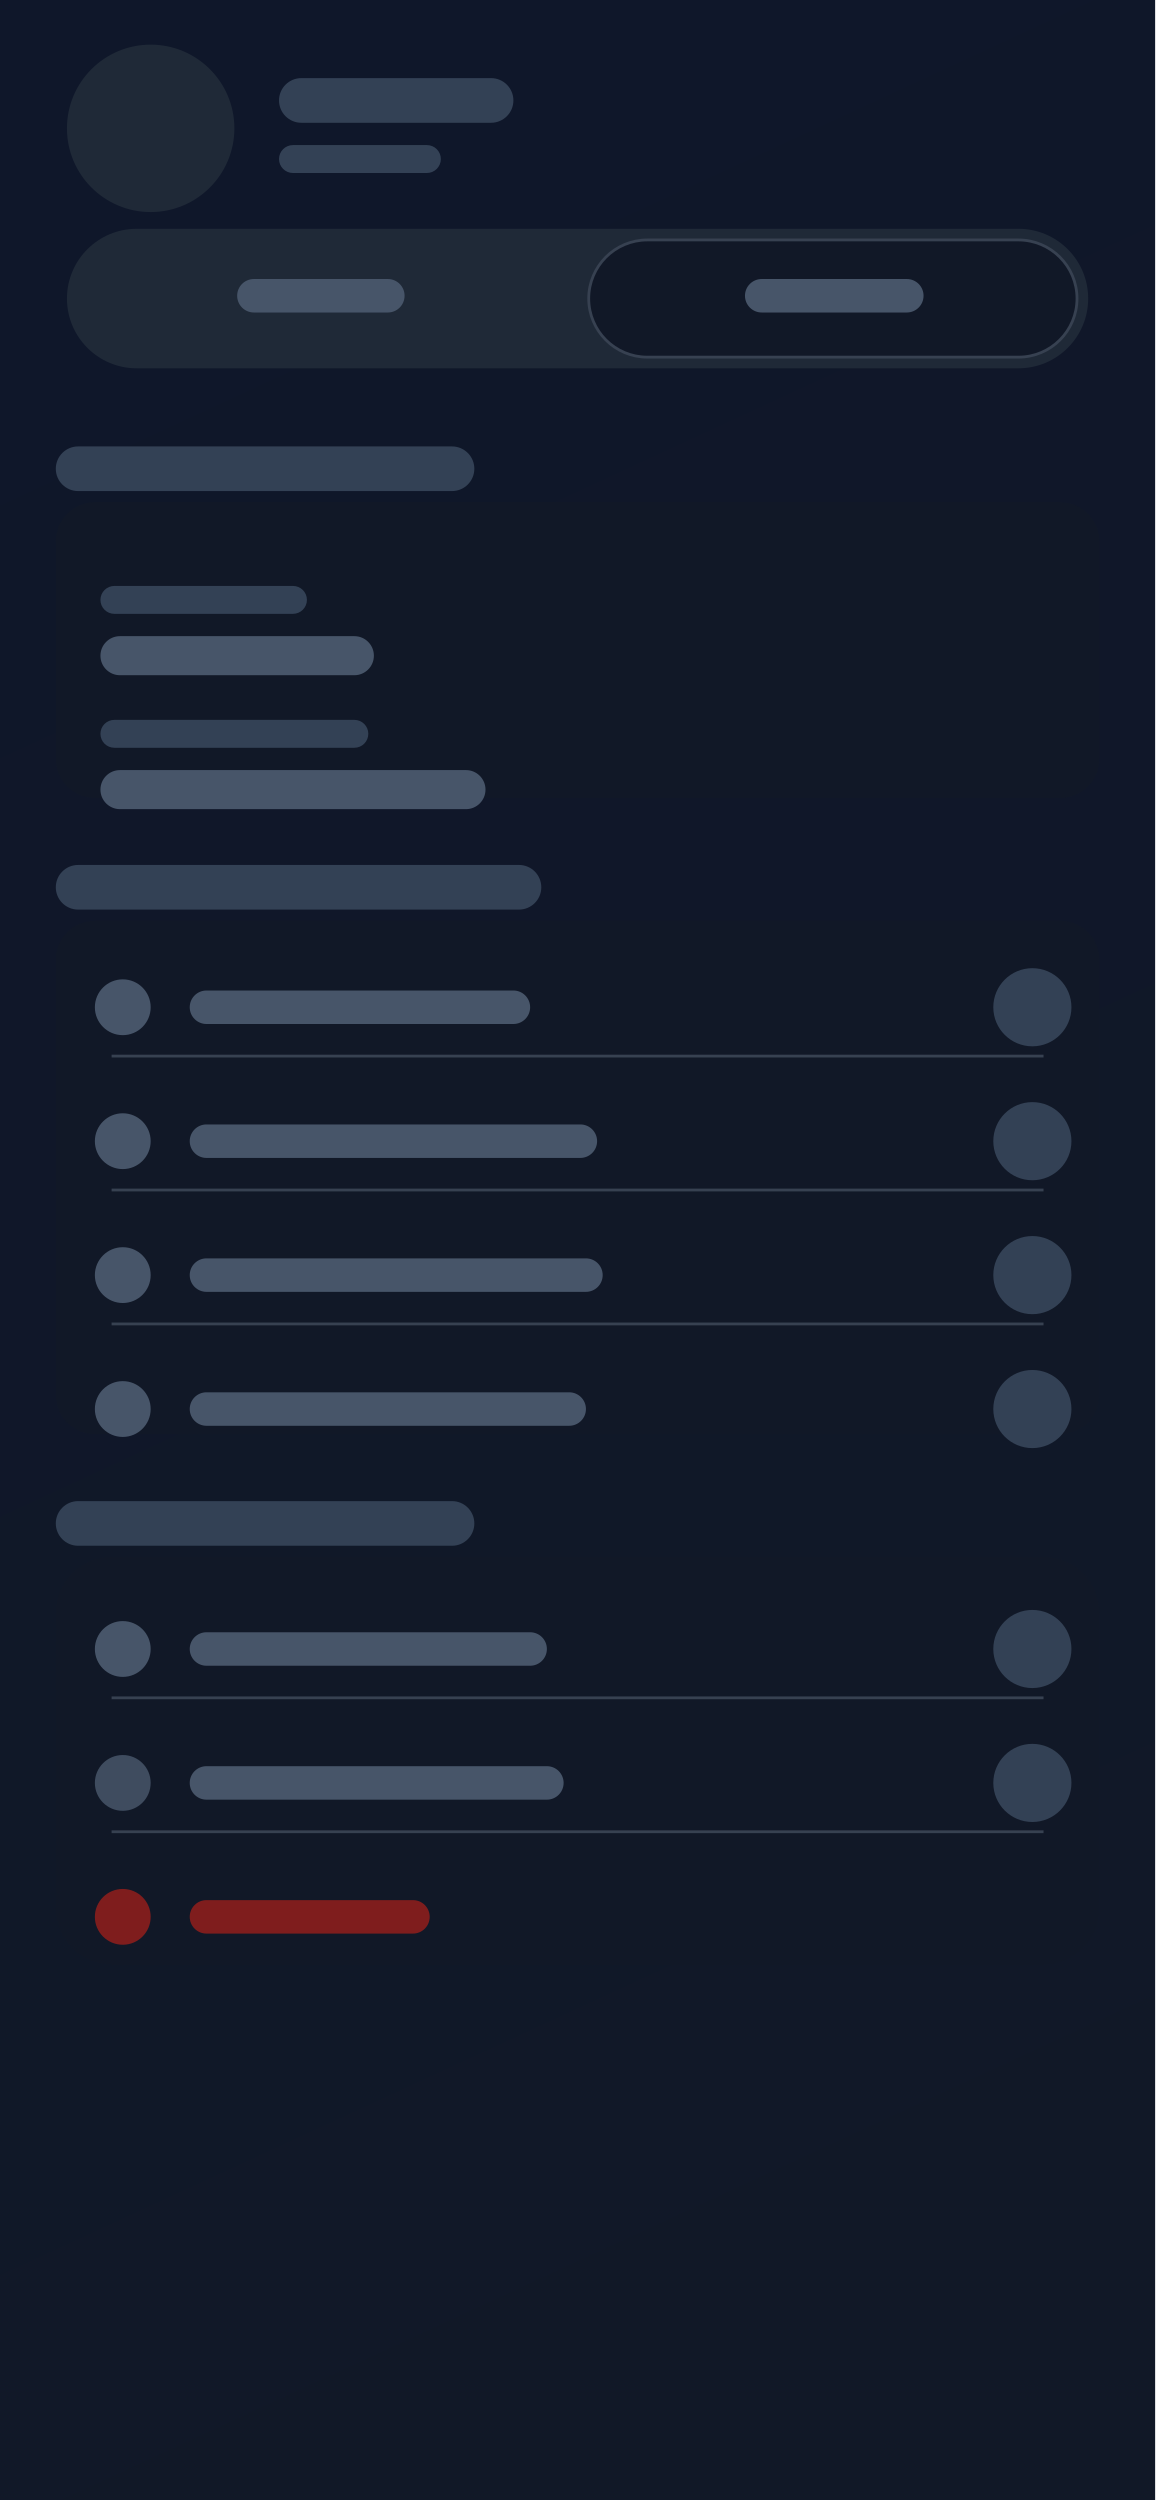
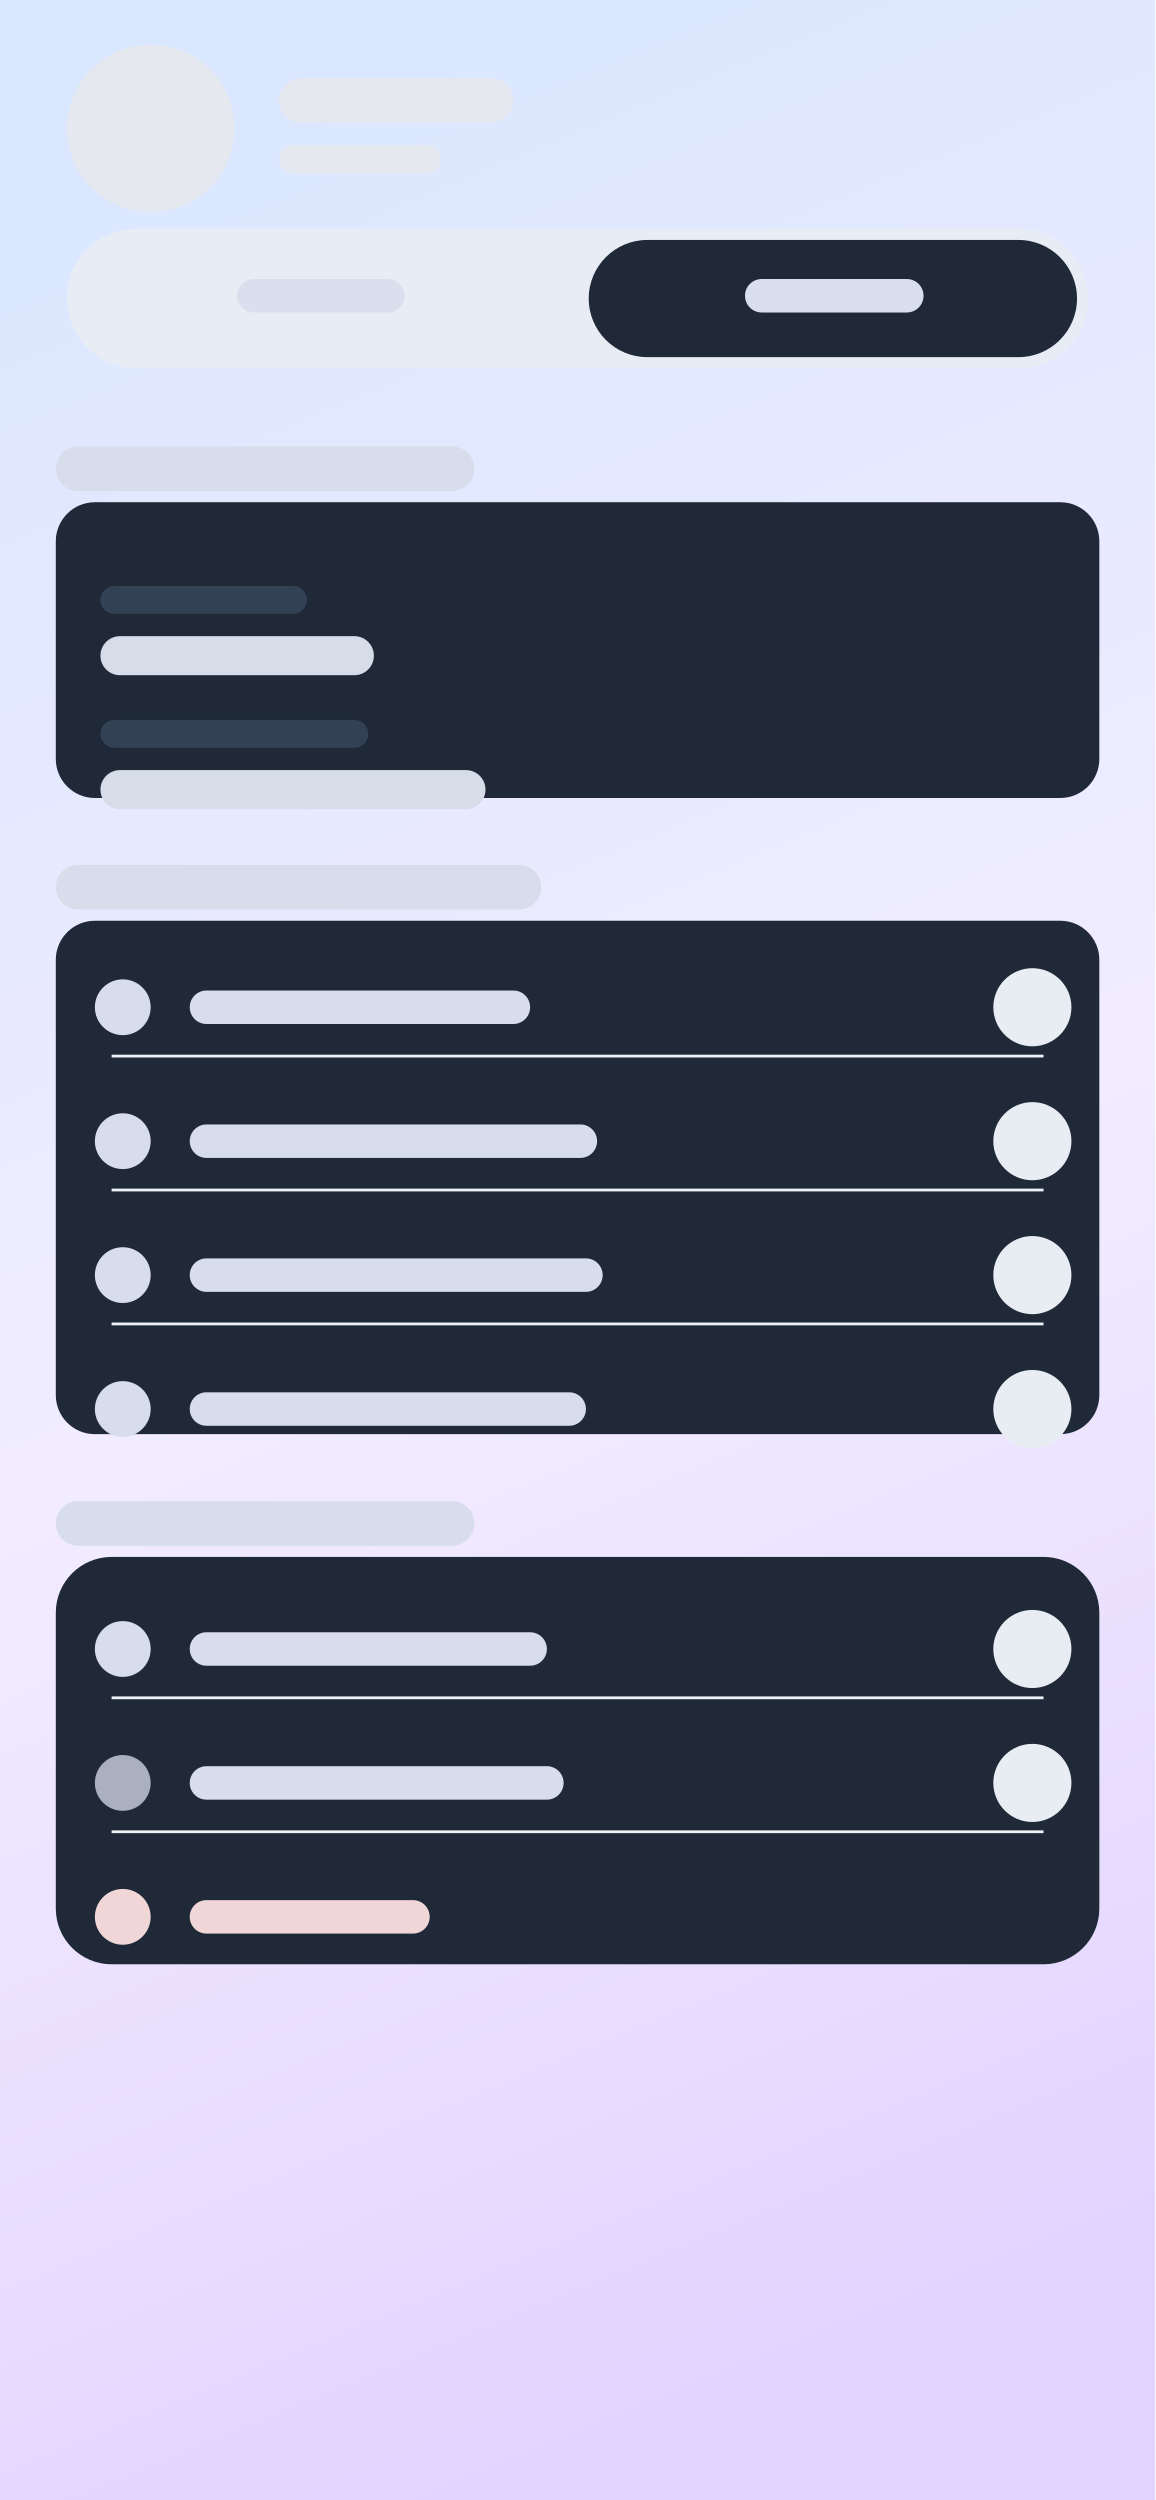
<svg xmlns="http://www.w3.org/2000/svg" width="414" height="896" viewBox="0 0 414 896" fill="none">
  <defs>
-     <linearGradient id="bg" x1="0" y1="0" x2="414" y2="896" gradientUnits="userSpaceOnUse">
-       <stop stop-color="#0F172A" />
-       <stop offset="1" stop-color="#111827" />
+     <linearGradient id="bg" x1="25" y1="32" x2="351" y2="820" gradientUnits="userSpaceOnUse">
+       <stop stop-color="#D9E7FF" />
+       <stop offset="0.55" stop-color="#F2ECFF" />
+       <stop offset="1" stop-color="#E2D4FF" />
    </linearGradient>
  </defs>
  <rect width="414" height="896" fill="url(#bg)" />
-   <circle cx="54" cy="46" r="30" fill="#1F2937" />
-   <rect x="100" y="28" width="84" height="16" rx="8" fill="#334155" />
-   <rect x="100" y="52" width="58" height="10" rx="5" fill="#334155" />
-   <rect x="24" y="82" width="366" height="50" rx="25" fill="#1F2937" />
-   <rect x="211" y="86" width="175" height="42" rx="21" fill="#111827" stroke="#374151" />
-   <rect x="85" y="100" width="60" height="12" rx="6" fill="#475569" />
-   <rect x="267" y="100" width="64" height="12" rx="6" fill="#475569" />
-   <rect x="20" y="160" width="150" height="16" rx="8" fill="#334155" />
-   <rect x="20" y="180" width="374" height="106" rx="14" fill="#111827" />
+   <circle cx="54" cy="46" r="30" fill="#E6E8F0" />
+   <rect x="100" y="28" width="84" height="16" rx="8" fill="#E6E8F0" />
+   <rect x="100" y="52" width="58" height="10" rx="5" fill="#E6E8F0" />
+   <rect x="24" y="82" width="366" height="50" rx="25" fill="#E8EDF5" />
+   <rect x="211" y="86" width="175" height="42" rx="21" fill="#1F2937" />
+   <rect x="85" y="100" width="60" height="12" rx="6" fill="#D9DFEC" />
+   <rect x="267" y="100" width="64" height="12" rx="6" fill="#D9DFEC" />
+   <rect x="20" y="160" width="150" height="16" rx="8" fill="#D8DDEB" />
+   <rect x="20" y="180" width="374" height="106" rx="14" fill="#1F2937" />
  <rect x="36" y="210" width="74" height="10" rx="5" fill="#334155" />
-   <rect x="36" y="228" width="98" height="14" rx="7" fill="#475569" />
+   <rect x="36" y="228" width="98" height="14" rx="7" fill="#D6DCE8" />
  <rect x="36" y="258" width="96" height="10" rx="5" fill="#334155" />
-   <rect x="36" y="276" width="138" height="14" rx="7" fill="#475569" />
-   <rect x="20" y="310" width="174" height="16" rx="8" fill="#334155" />
-   <rect x="20" y="330" width="374" height="184" rx="14" fill="#111827" />
-   <circle cx="44" cy="361" r="10" fill="#475569" />
-   <rect x="68" y="355" width="122" height="12" rx="6" fill="#475569" />
-   <circle cx="370" cy="361" r="14" fill="#334155" />
-   <rect x="40" y="378" width="334" height="1" fill="#374151" />
-   <circle cx="44" cy="409" r="10" fill="#475569" />
-   <rect x="68" y="403" width="146" height="12" rx="6" fill="#475569" />
-   <circle cx="370" cy="409" r="14" fill="#334155" />
-   <rect x="40" y="426" width="334" height="1" fill="#374151" />
-   <circle cx="44" cy="457" r="10" fill="#475569" />
-   <rect x="68" y="451" width="148" height="12" rx="6" fill="#475569" />
-   <circle cx="370" cy="457" r="14" fill="#334155" />
-   <rect x="40" y="474" width="334" height="1" fill="#374151" />
-   <circle cx="44" cy="505" r="10" fill="#475569" />
-   <rect x="68" y="499" width="142" height="12" rx="6" fill="#475569" />
-   <circle cx="370" cy="505" r="14" fill="#334155" />
-   <rect x="20" y="538" width="150" height="16" rx="8" fill="#334155" />
-   <rect x="20" y="558" width="374" height="146" rx="20" fill="#111827" />
-   <circle cx="44" cy="591" r="10" fill="#475569" />
-   <rect x="68" y="585" width="128" height="12" rx="6" fill="#475569" />
-   <circle cx="370" cy="591" r="14" fill="#334155" />
-   <rect x="40" y="608" width="334" height="1" fill="#374151" />
-   <circle cx="44" cy="639" r="10" fill="#475569" fill-opacity="0.85" />
-   <rect x="68" y="633" width="134" height="12" rx="6" fill="#475569" />
-   <circle cx="370" cy="639" r="14" fill="#334155" />
-   <rect x="40" y="656" width="334" height="1" fill="#374151" />
-   <circle cx="44" cy="687" r="10" fill="#7F1D1D" />
-   <rect x="68" y="681" width="86" height="12" rx="6" fill="#7F1D1D" />
+   <rect x="36" y="276" width="138" height="14" rx="7" fill="#D6DCE8" />
+   <rect x="20" y="310" width="174" height="16" rx="8" fill="#D8DDEB" />
+   <rect x="20" y="330" width="374" height="184" rx="14" fill="#1F2937" />
+   <circle cx="44" cy="361" r="10" fill="#D8DDEB" />
+   <rect x="68" y="355" width="122" height="12" rx="6" fill="#D8DDEB" />
+   <circle cx="370" cy="361" r="14" fill="#E8ECF3" />
+   <rect x="40" y="378" width="334" height="1" fill="#EEF2F6" />
+   <circle cx="44" cy="409" r="10" fill="#D8DDEB" />
+   <rect x="68" y="403" width="146" height="12" rx="6" fill="#D8DDEB" />
+   <circle cx="370" cy="409" r="14" fill="#E8ECF3" />
+   <rect x="40" y="426" width="334" height="1" fill="#EEF2F6" />
+   <circle cx="44" cy="457" r="10" fill="#D8DDEB" />
+   <rect x="68" y="451" width="148" height="12" rx="6" fill="#D8DDEB" />
+   <circle cx="370" cy="457" r="14" fill="#E8ECF3" />
+   <rect x="40" y="474" width="334" height="1" fill="#EEF2F6" />
+   <circle cx="44" cy="505" r="10" fill="#D8DDEB" />
+   <rect x="68" y="499" width="142" height="12" rx="6" fill="#D8DDEB" />
+   <circle cx="370" cy="505" r="14" fill="#E8ECF3" />
+   <rect x="20" y="538" width="150" height="16" rx="8" fill="#D8DDEB" />
+   <rect x="20" y="558" width="374" height="146" rx="20" fill="#1F2937" />
+   <circle cx="44" cy="591" r="10" fill="#D8DDEB" />
+   <rect x="68" y="585" width="128" height="12" rx="6" fill="#D8DDEB" />
+   <circle cx="370" cy="591" r="14" fill="#E8ECF3" />
+   <rect x="40" y="608" width="334" height="1" fill="#EEF2F6" />
+   <circle cx="44" cy="639" r="10" fill="#D8DDEB" fill-opacity="0.75" />
+   <rect x="68" y="633" width="134" height="12" rx="6" fill="#D8DDEB" />
+   <circle cx="370" cy="639" r="14" fill="#E8ECF3" />
+   <rect x="40" y="656" width="334" height="1" fill="#EEF2F6" />
+   <circle cx="44" cy="687" r="10" fill="#F0D6D6" />
+   <rect x="68" y="681" width="86" height="12" rx="6" fill="#F0D6D6" />
</svg>
